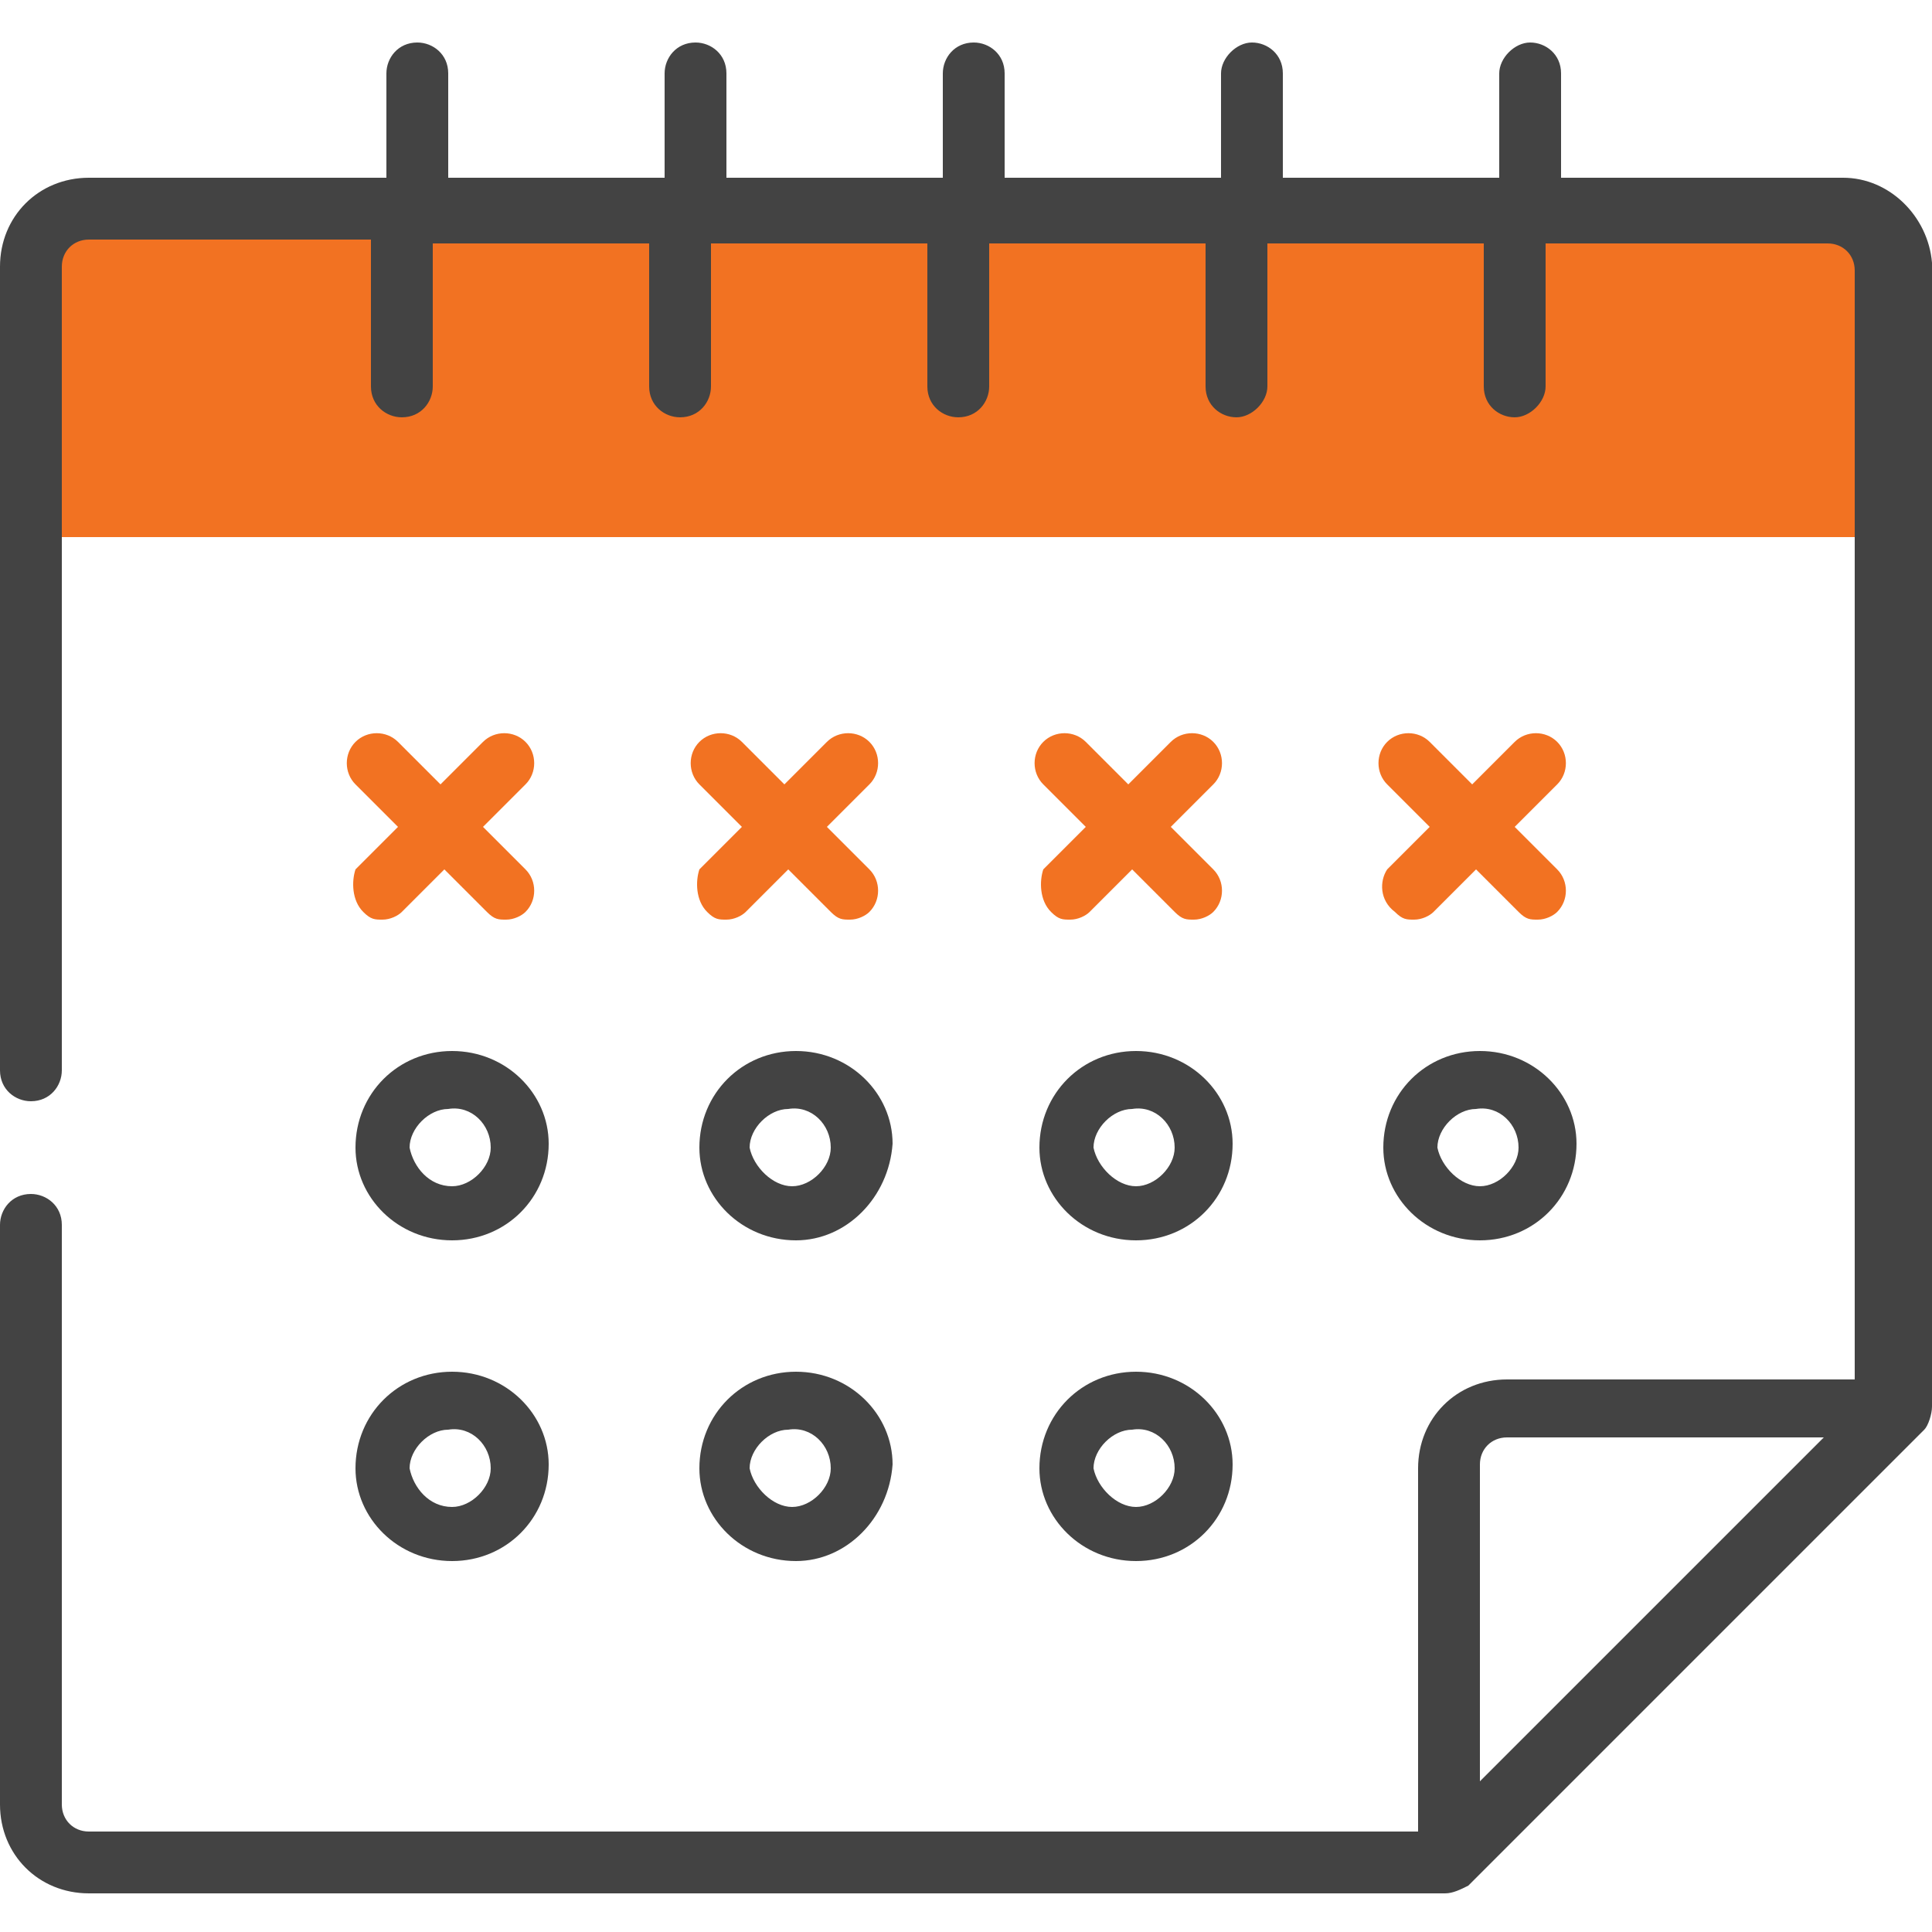
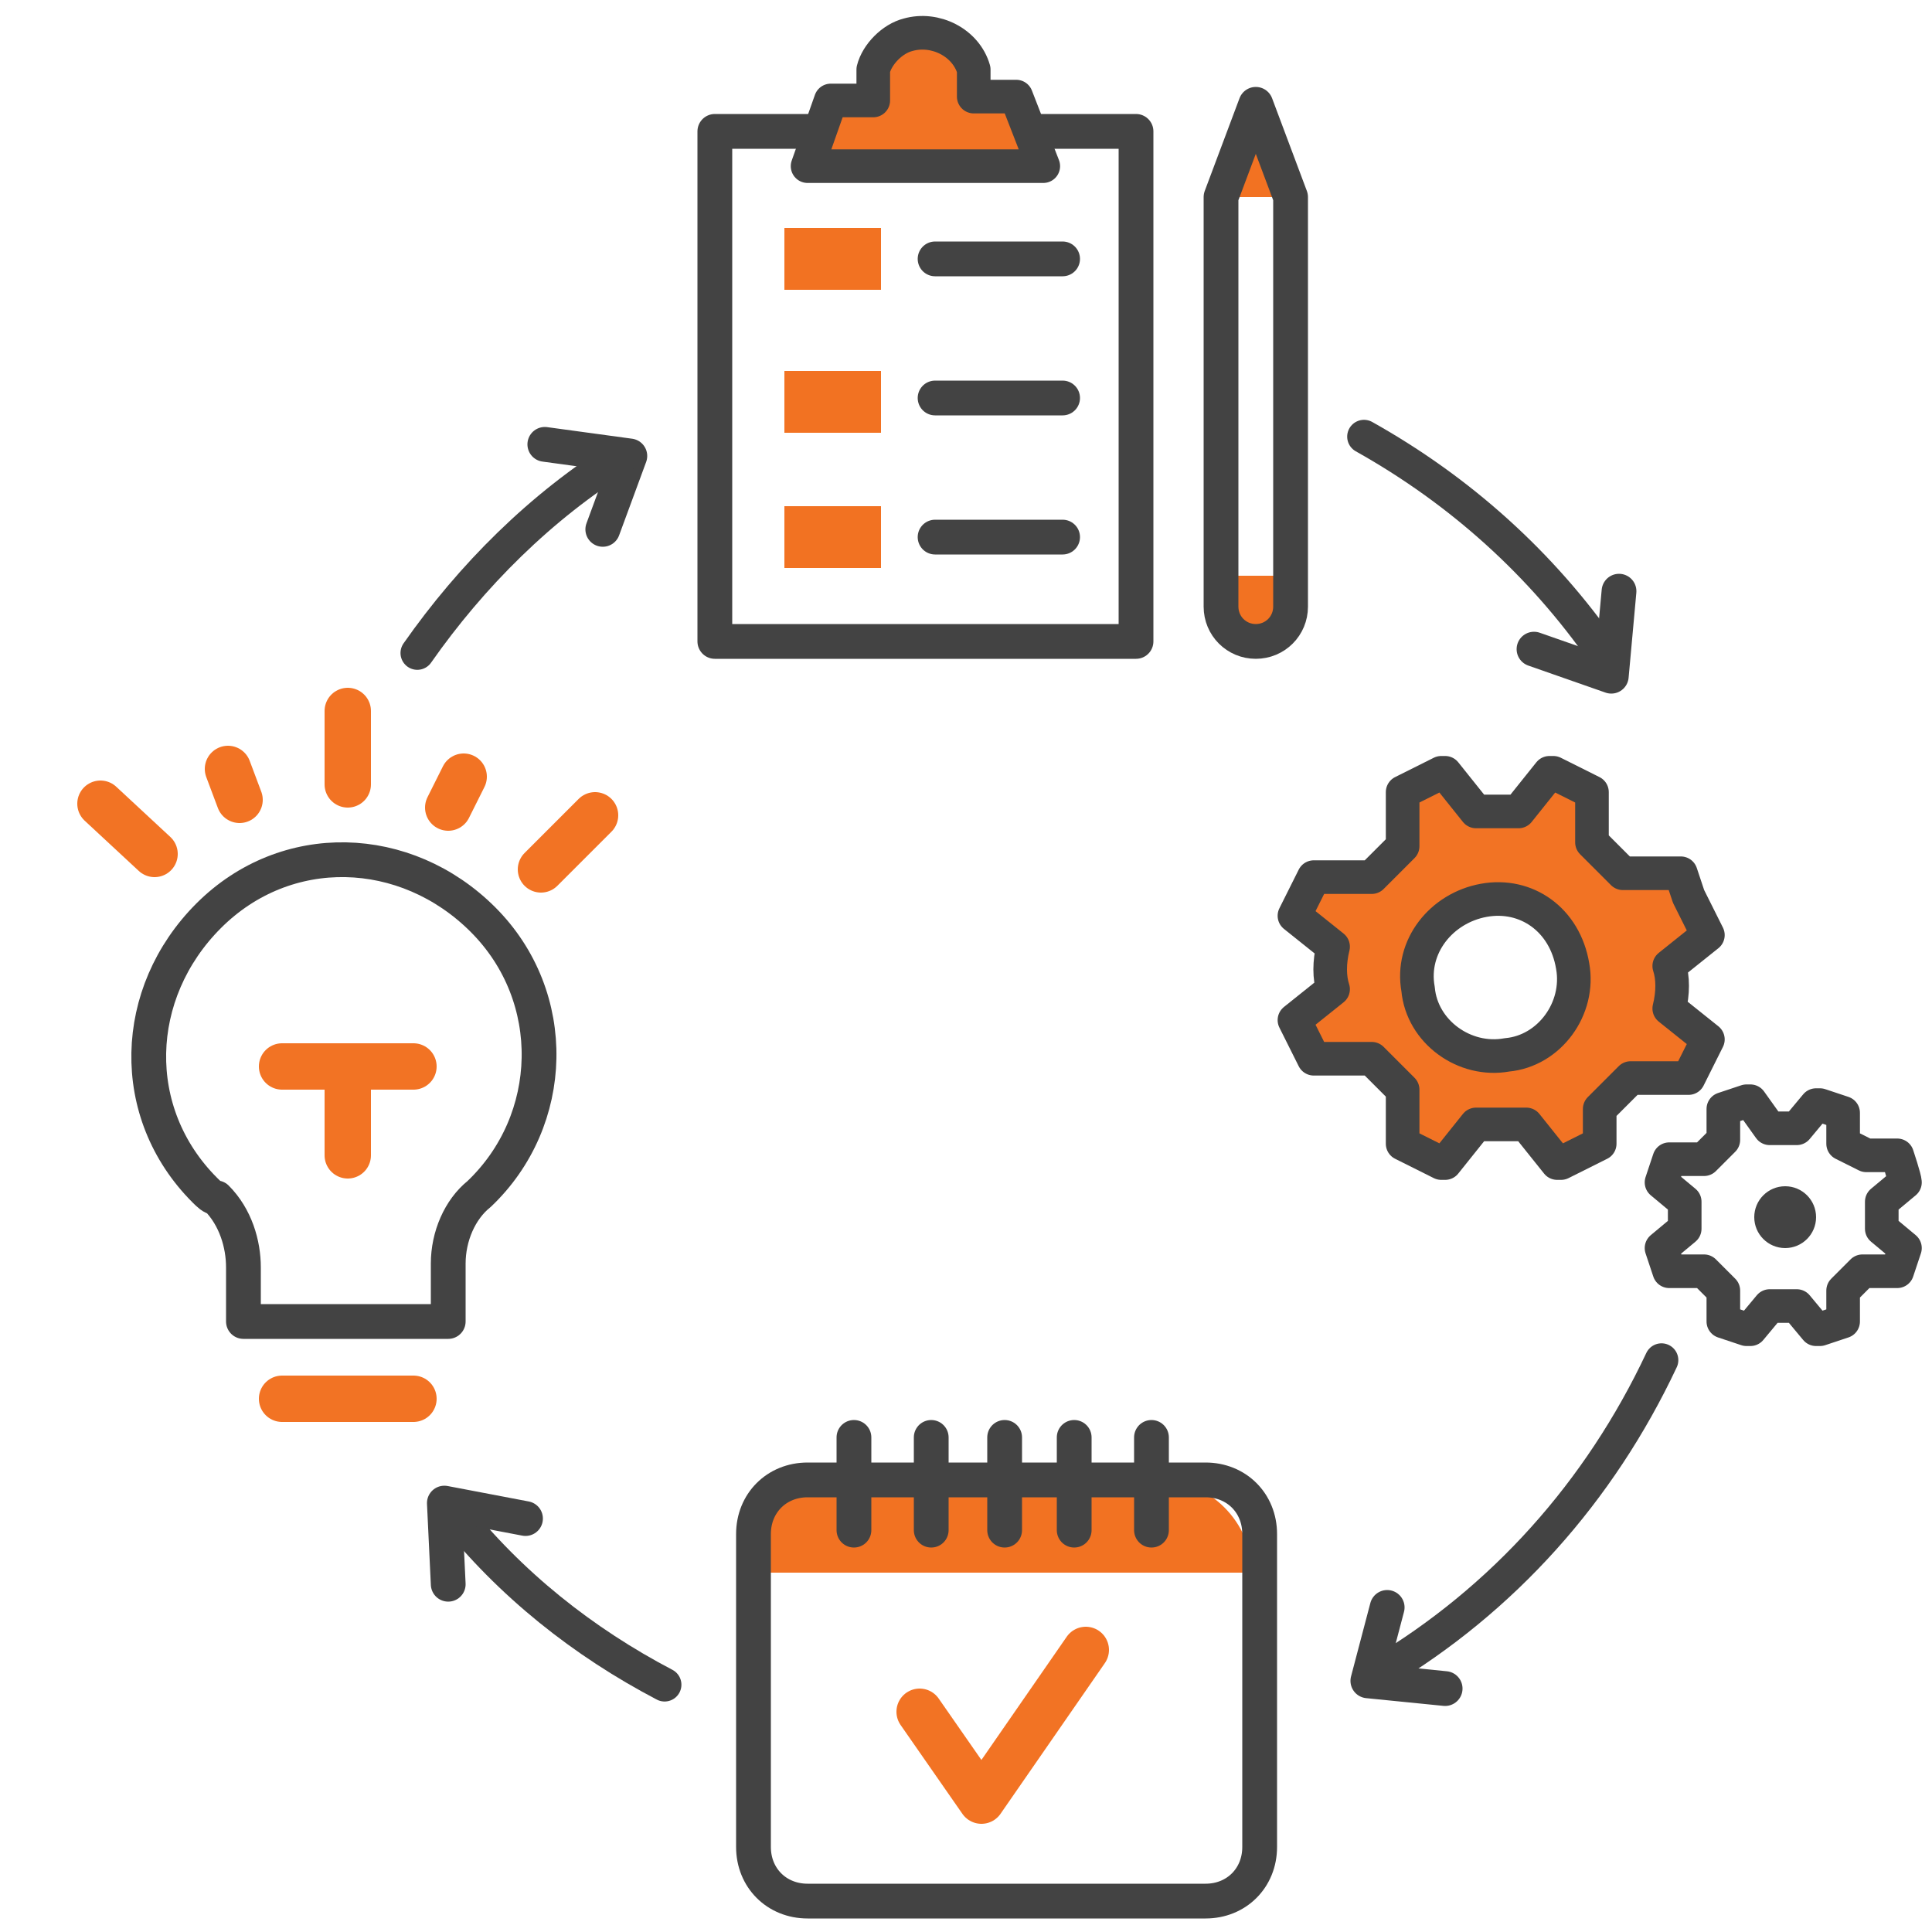
- <svg xmlns="http://www.w3.org/2000/svg" version="1.1" id="Capa_1" x="0px" y="0px" viewBox="0 0 50 50" style="enable-background:new 0 0 50 50;" xml:space="preserve">
+ <svg xmlns="http://www.w3.org/2000/svg" version="1.1" id="Layer_1" x="0px" y="0px" viewBox="0 0 50 50" style="enable-background:new 0 0 50 50;" xml:space="preserve">
  <style type="text/css">
- 	.st0{fill:#F27222;}
- 	.st1{fill:#434343;}
+ 	.st0{fill:none;stroke:#434343;stroke-width:0.9;stroke-linecap:round;stroke-linejoin:round;}
+ 	.st1{fill:none;stroke:#F27324;stroke-width:1.2;stroke-linecap:round;stroke-linejoin:round;}
+ 	.st2{fill:#F27222;}
+ 	.st3{fill:#F27324;stroke:#434343;stroke-width:0.87;stroke-linecap:round;stroke-linejoin:round;}
+ 	.st4{fill:none;stroke:#434343;stroke-width:0.87;stroke-linecap:round;stroke-linejoin:round;}
+ 	.st5{fill:#434343;}
</style>
-   <path class="st0" d="M47.6,4.7H2.3c-0.8,0-1.5,0.7-1.5,1.5v7.7h48.3V6.2C49.1,5.4,48.5,4.7,47.6,4.7z" />
-   <g>
-     <path class="st0" d="M9.4,23.6c0.2,0.2,0.3,0.2,0.5,0.2c0.2,0,0.4-0.1,0.5-0.2l1.1-1.1l1.1,1.1c0.2,0.2,0.3,0.2,0.5,0.2   c0.2,0,0.4-0.1,0.5-0.2c0.3-0.3,0.3-0.8,0-1.1l-1.1-1.1l1.1-1.1c0.3-0.3,0.3-0.8,0-1.1c-0.3-0.3-0.8-0.3-1.1,0l-1.1,1.1l-1.1-1.1   c-0.3-0.3-0.8-0.3-1.1,0c-0.3,0.3-0.3,0.8,0,1.1l1.1,1.1l-1.1,1.1C9.1,22.8,9.1,23.3,9.4,23.6z" />
+   <g id="Capa_1">
+     <path class="st0" d="M11.6,32.7c0-0.7,0.3-1.4,0.8-1.8c2-1.9,2.1-5.1,0.1-7.1s-5.1-2.1-7.1-0.1s-2.1,5.1-0.1,7.1   c0.1,0.1,0.2,0.2,0.3,0.2c0.5,0.5,0.7,1.2,0.7,1.8l0,0v1.4h5.3L11.6,32.7z" />
+     <line class="st1" x1="7.3" y1="36.2" x2="10.7" y2="36.2" />
+     <line class="st1" x1="7.3" y1="27.6" x2="10.7" y2="27.6" />
+     <line class="st1" x1="9" y1="27.6" x2="9" y2="29.9" />
+     <line class="st1" x1="9" y1="20.3" x2="9" y2="18.4" />
+     <line class="st1" x1="11.6" y1="20.9" x2="12" y2="20.1" />
+     <line class="st1" x1="6.2" y1="20.7" x2="5.9" y2="19.9" />
+     <line class="st1" x1="4" y1="22.1" x2="2.6" y2="20.8" />
+     <line class="st1" x1="14" y1="22.5" x2="15.4" y2="21.1" />
+     <path class="st2" d="M21.8,38.3H30c1.3,0,2.4,1.1,2.4,2.4l0,0l0,0H19.5l0,0l0,0C19.5,39.4,20.5,38.3,21.8,38.3z" />
+     <path class="st0" d="M20.9,38.3h10.3c0.8,0,1.4,0.6,1.4,1.4v8.1c0,0.8-0.6,1.4-1.4,1.4H20.9c-0.8,0-1.4-0.6-1.4-1.4v-8.1   C19.5,38.9,20.1,38.3,20.9,38.3z" />
+     <line class="st0" x1="22.1" y1="37.2" x2="22.1" y2="39.6" />
+     <line class="st0" x1="24.1" y1="37.2" x2="24.1" y2="39.6" />
+     <line class="st0" x1="26" y1="37.2" x2="26" y2="39.6" />
+     <line class="st0" x1="27.8" y1="37.2" x2="27.8" y2="39.6" />
+     <line class="st0" x1="29.8" y1="37.2" x2="29.8" y2="39.6" />
+     <polyline class="st1" points="23.8,44.3 25.4,46.6 28.1,42.7  " />
+     <polyline class="st0" points="14.1,11.5 16.3,11.8 15.6,13.7  " />
+     <path class="st3" d="M43.5,22.6H42l-0.8-0.8l0,0v-1.3l0,0l-1-0.5h-0.1l-0.8,1h-1.1l-0.8-1h-0.1l-1,0.5l0,0v1.4l0,0l-0.8,0.8h-1.5   l-0.5,1l0,0l1,0.8l0,0c-0.1,0.4-0.1,0.8,0,1.1l0,0l-1,0.8l0,0l0.5,1h1.5l0.8,0.8l0,0v1.4l0,0l1,0.5h0.1l0.8-1h1.3l0.8,1h0.1l1-0.5   l0,0v-0.9l0,0l0.8-0.8h1.5l0.5-1l0,0l-1-0.8l0,0c0.1-0.4,0.1-0.8,0-1.1l0,0l1-0.8l0,0l-0.5-1L43.5,22.6z M40.7,25   c0.2,1.1-0.6,2.2-1.7,2.3c-1.1,0.2-2.2-0.6-2.3-1.7c-0.2-1.1,0.6-2.1,1.7-2.3l0,0C39.5,23.1,40.5,23.8,40.7,25   C40.7,25,40.7,25,40.7,25z" />
+     <path class="st4" d="M49.1,29.9h-0.8l-0.6-0.3l0,0v-0.8l0,0l-0.6-0.2H47l-0.5,0.6h-0.7l-0.5-0.7h-0.1l-0.6,0.2l0,0v0.8l0,0   l-0.5,0.5h-0.9l-0.2,0.6l0,0l0.6,0.5l0,0c0,0.2,0,0.5,0,0.7l0,0l-0.6,0.5l0,0l0.2,0.6h0.9l0.5,0.5l0,0v0.8l0,0l0.6,0.2h0.1l0.5-0.6   h0.7l0.5,0.6h0.1l0.6-0.2l0,0v-0.8l0,0l0.5-0.5h0.9l0.2-0.6l0,0l-0.6-0.5l0,0c0-0.2,0-0.5,0-0.7l0,0l0.6-0.5l0,0   C49.3,30.5,49.1,29.9,49.1,29.9z" />
+     <circle class="st5" cx="46.2" cy="31.5" r="0.8" />
+     <polyline class="st2" points="31.6,5.1 32.5,2.7 33.4,5.1  " />
+     <path class="st2" d="M31.6,14.9h1.8l0,0v0.8c0,0.5-0.4,0.9-0.9,0.9l0,0c-0.5,0-0.9-0.4-0.9-0.9L31.6,14.9   C31.6,14.9,31.6,14.9,31.6,14.9z" />
+     <path class="st0" d="M31.6,5.1l0.9-2.4l0.9,2.4v10.6c0,0.5-0.4,0.9-0.9,0.9l0,0c-0.5,0-0.9-0.4-0.9-0.9V5.1z" />
+     <rect x="18.5" y="3.4" class="st0" width="10.9" height="13.2" />
+     <rect x="20.3" y="5.9" class="st2" width="2.5" height="1.6" />
+     <rect x="20.3" y="9.6" class="st2" width="2.5" height="1.6" />
+     <rect x="20.3" y="13.1" class="st2" width="2.5" height="1.6" />
+     <line class="st0" x1="24.2" y1="6.7" x2="27.5" y2="6.7" />
+     <line class="st0" x1="24.2" y1="10.3" x2="27.5" y2="10.3" />
+     <line class="st0" x1="24.2" y1="13.9" x2="27.5" y2="13.9" />
+     <path class="st3" d="M26.3,2.5h-1.1V1.8c-0.2-0.7-1-1.1-1.7-0.9c-0.4,0.1-0.8,0.5-0.9,0.9v0.8h-1.1l-0.6,1.7h6.1L26.3,2.5z" />
+     <path class="st4" d="M17.2,43.6c-2.1-1.1-4-2.6-5.5-4.5" />
+     <path class="st4" d="M43,35.2c-1.6,3.4-4.1,6.2-7.3,8.1" />
+     <path class="st4" d="M35.3,11.3c2.5,1.4,4.6,3.3,6.2,5.6" />
+     <path class="st4" d="M10.8,16.9c1.4-2,3.2-3.8,5.3-5.1" />
+     <polyline class="st0" points="41.9,15.3 41.7,17.5 39.7,16.8  " />
+     <polyline class="st0" points="37.4,43.7 35.4,43.5 35.9,41.6  " />
+     <polyline class="st0" points="11.6,41 11.5,38.9 13.6,39.3  " />
  </g>
-   <g>
-     <path class="st0" d="M18.3,23.6c0.2,0.2,0.3,0.2,0.5,0.2s0.4-0.1,0.5-0.2l1.1-1.1l1.1,1.1c0.2,0.2,0.3,0.2,0.5,0.2   c0.2,0,0.4-0.1,0.5-0.2c0.3-0.3,0.3-0.8,0-1.1l-1.1-1.1l1.1-1.1c0.3-0.3,0.3-0.8,0-1.1c-0.3-0.3-0.8-0.3-1.1,0l-1.1,1.1l-1.1-1.1   c-0.3-0.3-0.8-0.3-1.1,0c-0.3,0.3-0.3,0.8,0,1.1l1.1,1.1l-1.1,1.1C18,22.8,18,23.3,18.3,23.6z" />
-   </g>
-   <g>
-     <path class="st0" d="M27.2,23.6c0.2,0.2,0.3,0.2,0.5,0.2c0.2,0,0.4-0.1,0.5-0.2l1.1-1.1l1.1,1.1c0.2,0.2,0.3,0.2,0.5,0.2   c0.2,0,0.4-0.1,0.5-0.2c0.3-0.3,0.3-0.8,0-1.1l-1.1-1.1l1.1-1.1c0.3-0.3,0.3-0.8,0-1.1c-0.3-0.3-0.8-0.3-1.1,0l-1.1,1.1l-1.1-1.1   c-0.3-0.3-0.8-0.3-1.1,0c-0.3,0.3-0.3,0.8,0,1.1l1.1,1.1l-1.1,1.1C26.9,22.8,26.9,23.3,27.2,23.6z" />
-   </g>
-   <g>
-     <path class="st0" d="M36.1,23.6c0.2,0.2,0.3,0.2,0.5,0.2c0.2,0,0.4-0.1,0.5-0.2l1.1-1.1l1.1,1.1c0.2,0.2,0.3,0.2,0.5,0.2   c0.2,0,0.4-0.1,0.5-0.2c0.3-0.3,0.3-0.8,0-1.1l-1.1-1.1l1.1-1.1c0.3-0.3,0.3-0.8,0-1.1c-0.3-0.3-0.8-0.3-1.1,0l-1.1,1.1l-1.1-1.1   c-0.3-0.3-0.8-0.3-1.1,0c-0.3,0.3-0.3,0.8,0,1.1l1.1,1.1l-1.1,1.1C35.7,22.8,35.7,23.3,36.1,23.6z" />
-   </g>
-   <path class="st1" d="M20.6,32.1c-1.4,0-2.5-1.1-2.5-2.4c0-1.4,1.1-2.5,2.5-2.5c1.4,0,2.5,1.1,2.5,2.4C23,31,21.9,32.1,20.6,32.1z   M20.5,30.7c0.5,0,1-0.5,1-1c0-0.6-0.5-1.1-1.1-1c-0.5,0-1,0.5-1,1C19.5,30.2,20,30.7,20.5,30.7z" />
-   <path class="st1" d="M29.4,32.1c-1.4,0-2.5-1.1-2.5-2.4c0-1.4,1.1-2.5,2.5-2.5c1.4,0,2.5,1.1,2.5,2.4C31.9,31,30.8,32.1,29.4,32.1z   M29.4,30.7c0.5,0,1-0.5,1-1c0-0.6-0.5-1.1-1.1-1c-0.5,0-1,0.5-1,1C28.4,30.2,28.9,30.7,29.4,30.7z" />
-   <path class="st1" d="M38.3,32.1c-1.4,0-2.5-1.1-2.5-2.4c0-1.4,1.1-2.5,2.5-2.5c1.4,0,2.5,1.1,2.5,2.4C40.8,31,39.7,32.1,38.3,32.1z   M38.3,30.7c0.5,0,1-0.5,1-1c0-0.6-0.5-1.1-1.1-1c-0.5,0-1,0.5-1,1C37.3,30.2,37.8,30.7,38.3,30.7z" />
-   <path class="st1" d="M20.6,40.4c-1.4,0-2.5-1.1-2.5-2.4c0-1.4,1.1-2.5,2.5-2.5c1.4,0,2.5,1.1,2.5,2.4C23,39.3,21.9,40.4,20.6,40.4z   M20.5,39c0.5,0,1-0.5,1-1c0-0.6-0.5-1.1-1.1-1c-0.5,0-1,0.5-1,1C19.5,38.5,20,39,20.5,39z" />
-   <path class="st1" d="M11.7,32.1c-1.4,0-2.5-1.1-2.5-2.4c0-1.4,1.1-2.5,2.5-2.5c1.4,0,2.5,1.1,2.5,2.4C14.2,31,13.1,32.1,11.7,32.1z   M11.7,30.7c0.5,0,1-0.5,1-1c0-0.6-0.5-1.1-1.1-1c-0.5,0-1,0.5-1,1C10.7,30.2,11.1,30.7,11.7,30.7z" />
-   <path class="st1" d="M11.7,40.4c-1.4,0-2.5-1.1-2.5-2.4c0-1.4,1.1-2.5,2.5-2.5c1.4,0,2.5,1.1,2.5,2.4C14.2,39.3,13.1,40.4,11.7,40.4  z M11.7,39c0.5,0,1-0.5,1-1c0-0.6-0.5-1.1-1.1-1c-0.5,0-1,0.5-1,1C10.7,38.5,11.1,39,11.7,39z" />
-   <path class="st1" d="M29.4,40.4c-1.4,0-2.5-1.1-2.5-2.4c0-1.4,1.1-2.5,2.5-2.5c1.4,0,2.5,1.1,2.5,2.4C31.9,39.3,30.8,40.4,29.4,40.4  z M29.4,39c0.5,0,1-0.5,1-1c0-0.6-0.5-1.1-1.1-1c-0.5,0-1,0.5-1,1C28.4,38.5,28.9,39,29.4,39z" />
-   <path class="st1" d="M50,6.8c-0.1-1.2-1.1-2.2-2.3-2.2h-7.3V1.9c0-0.5-0.4-0.8-0.8-0.8s-0.8,0.4-0.8,0.8v2.7h-5.6V1.9  c0-0.5-0.4-0.8-0.8-0.8s-0.8,0.4-0.8,0.8v2.7h-5.6V1.9c0-0.5-0.4-0.8-0.8-0.8c-0.5,0-0.8,0.4-0.8,0.8v2.7h-5.6V1.9  c0-0.5-0.4-0.8-0.8-0.8c-0.5,0-0.8,0.4-0.8,0.8v2.7h-5.6V1.9c0-0.5-0.4-0.8-0.8-0.8c-0.5,0-0.8,0.4-0.8,0.8v2.7H2.3  C1,4.6,0,5.6,0,6.9v20.8c0,0.5,0.4,0.8,0.8,0.8c0.5,0,0.8-0.4,0.8-0.8V6.9c0-0.4,0.3-0.7,0.7-0.7h7.3V10c0,0.5,0.4,0.8,0.8,0.8  c0.5,0,0.8-0.4,0.8-0.8V6.3h5.6V10c0,0.5,0.4,0.8,0.8,0.8c0.5,0,0.8-0.4,0.8-0.8V6.3h5.6V10c0,0.5,0.4,0.8,0.8,0.8  c0.5,0,0.8-0.4,0.8-0.8V6.3h5.6V10c0,0.5,0.4,0.8,0.8,0.8s0.8-0.4,0.8-0.8V6.3h5.6V10c0,0.5,0.4,0.8,0.8,0.8s0.8-0.4,0.8-0.8V6.3  h7.3c0.4,0,0.7,0.3,0.7,0.7v28.7H39c-1.3,0-2.3,1-2.3,2.3v9.4H2.3c-0.4,0-0.7-0.3-0.7-0.7v-15c0-0.5-0.4-0.8-0.8-0.8  c-0.5,0-0.8,0.4-0.8,0.8v15c0,1.3,1,2.3,2.3,2.3h35.1c0.2,0,0.4-0.1,0.6-0.2L49.8,37c0.1-0.1,0.2-0.4,0.2-0.6L50,6.8z M38.3,46.1  v-8.2c0-0.4,0.3-0.7,0.7-0.7h8.2L38.3,46.1z" />
</svg>
